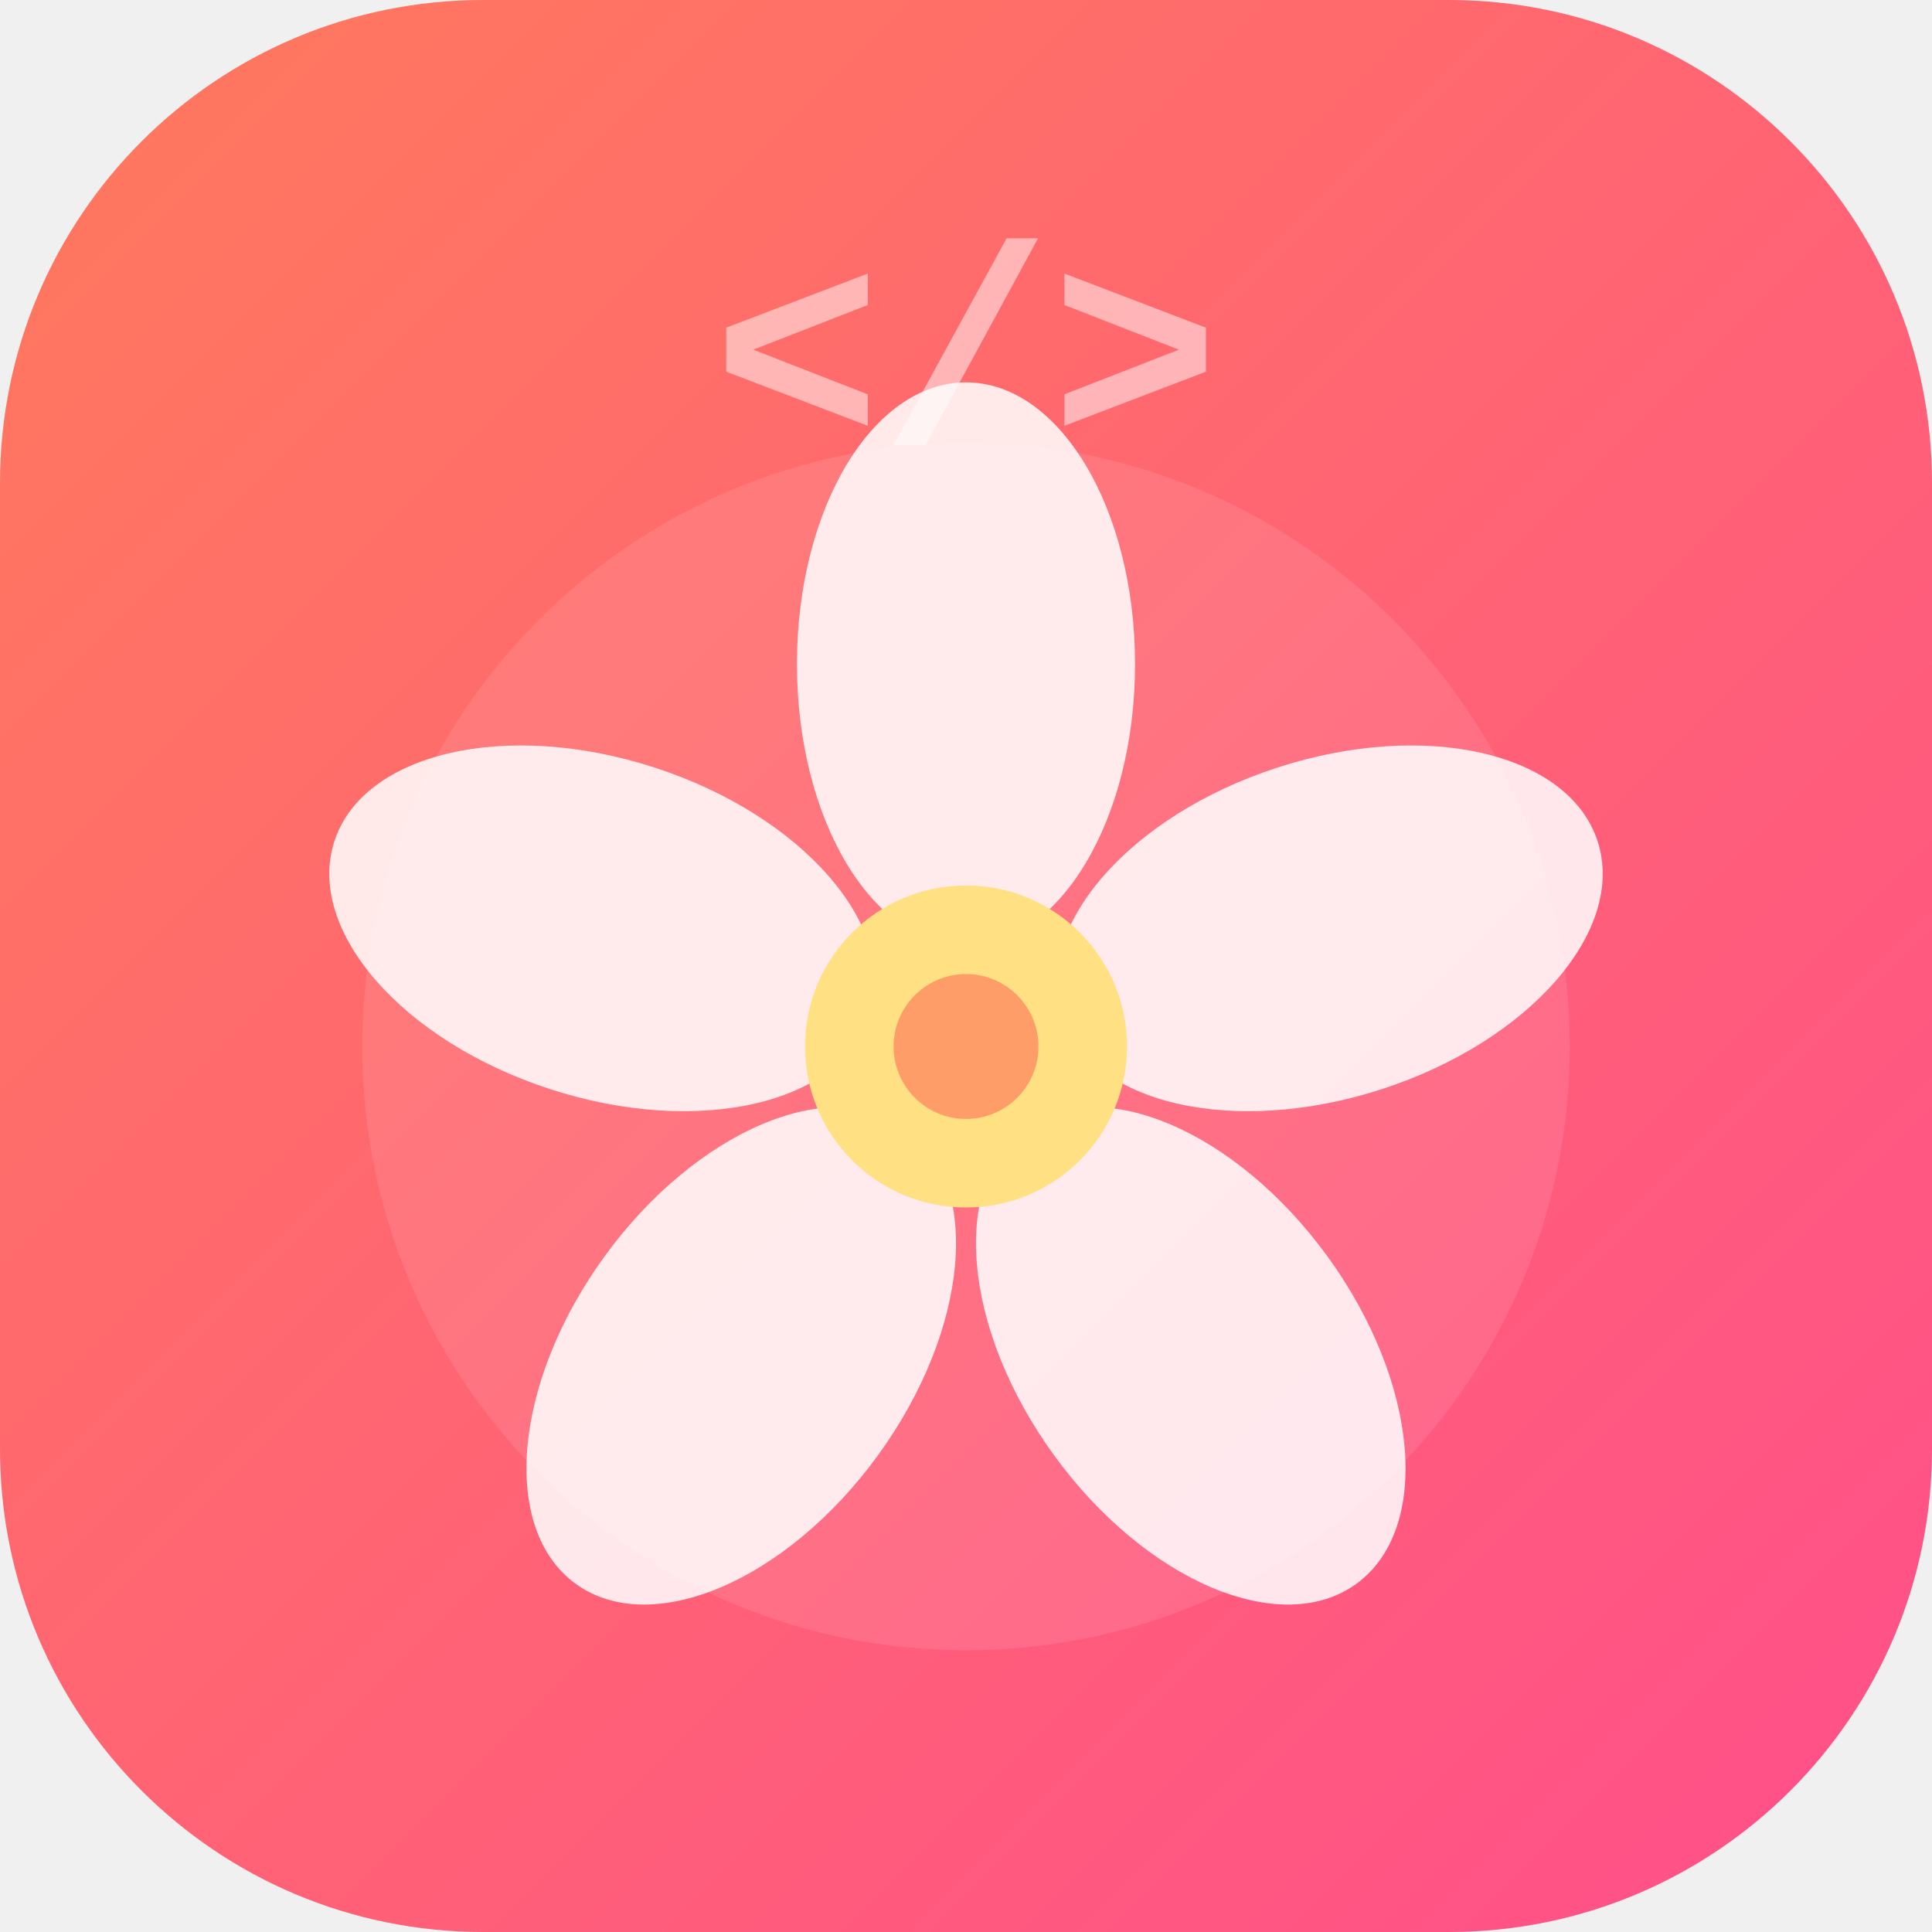
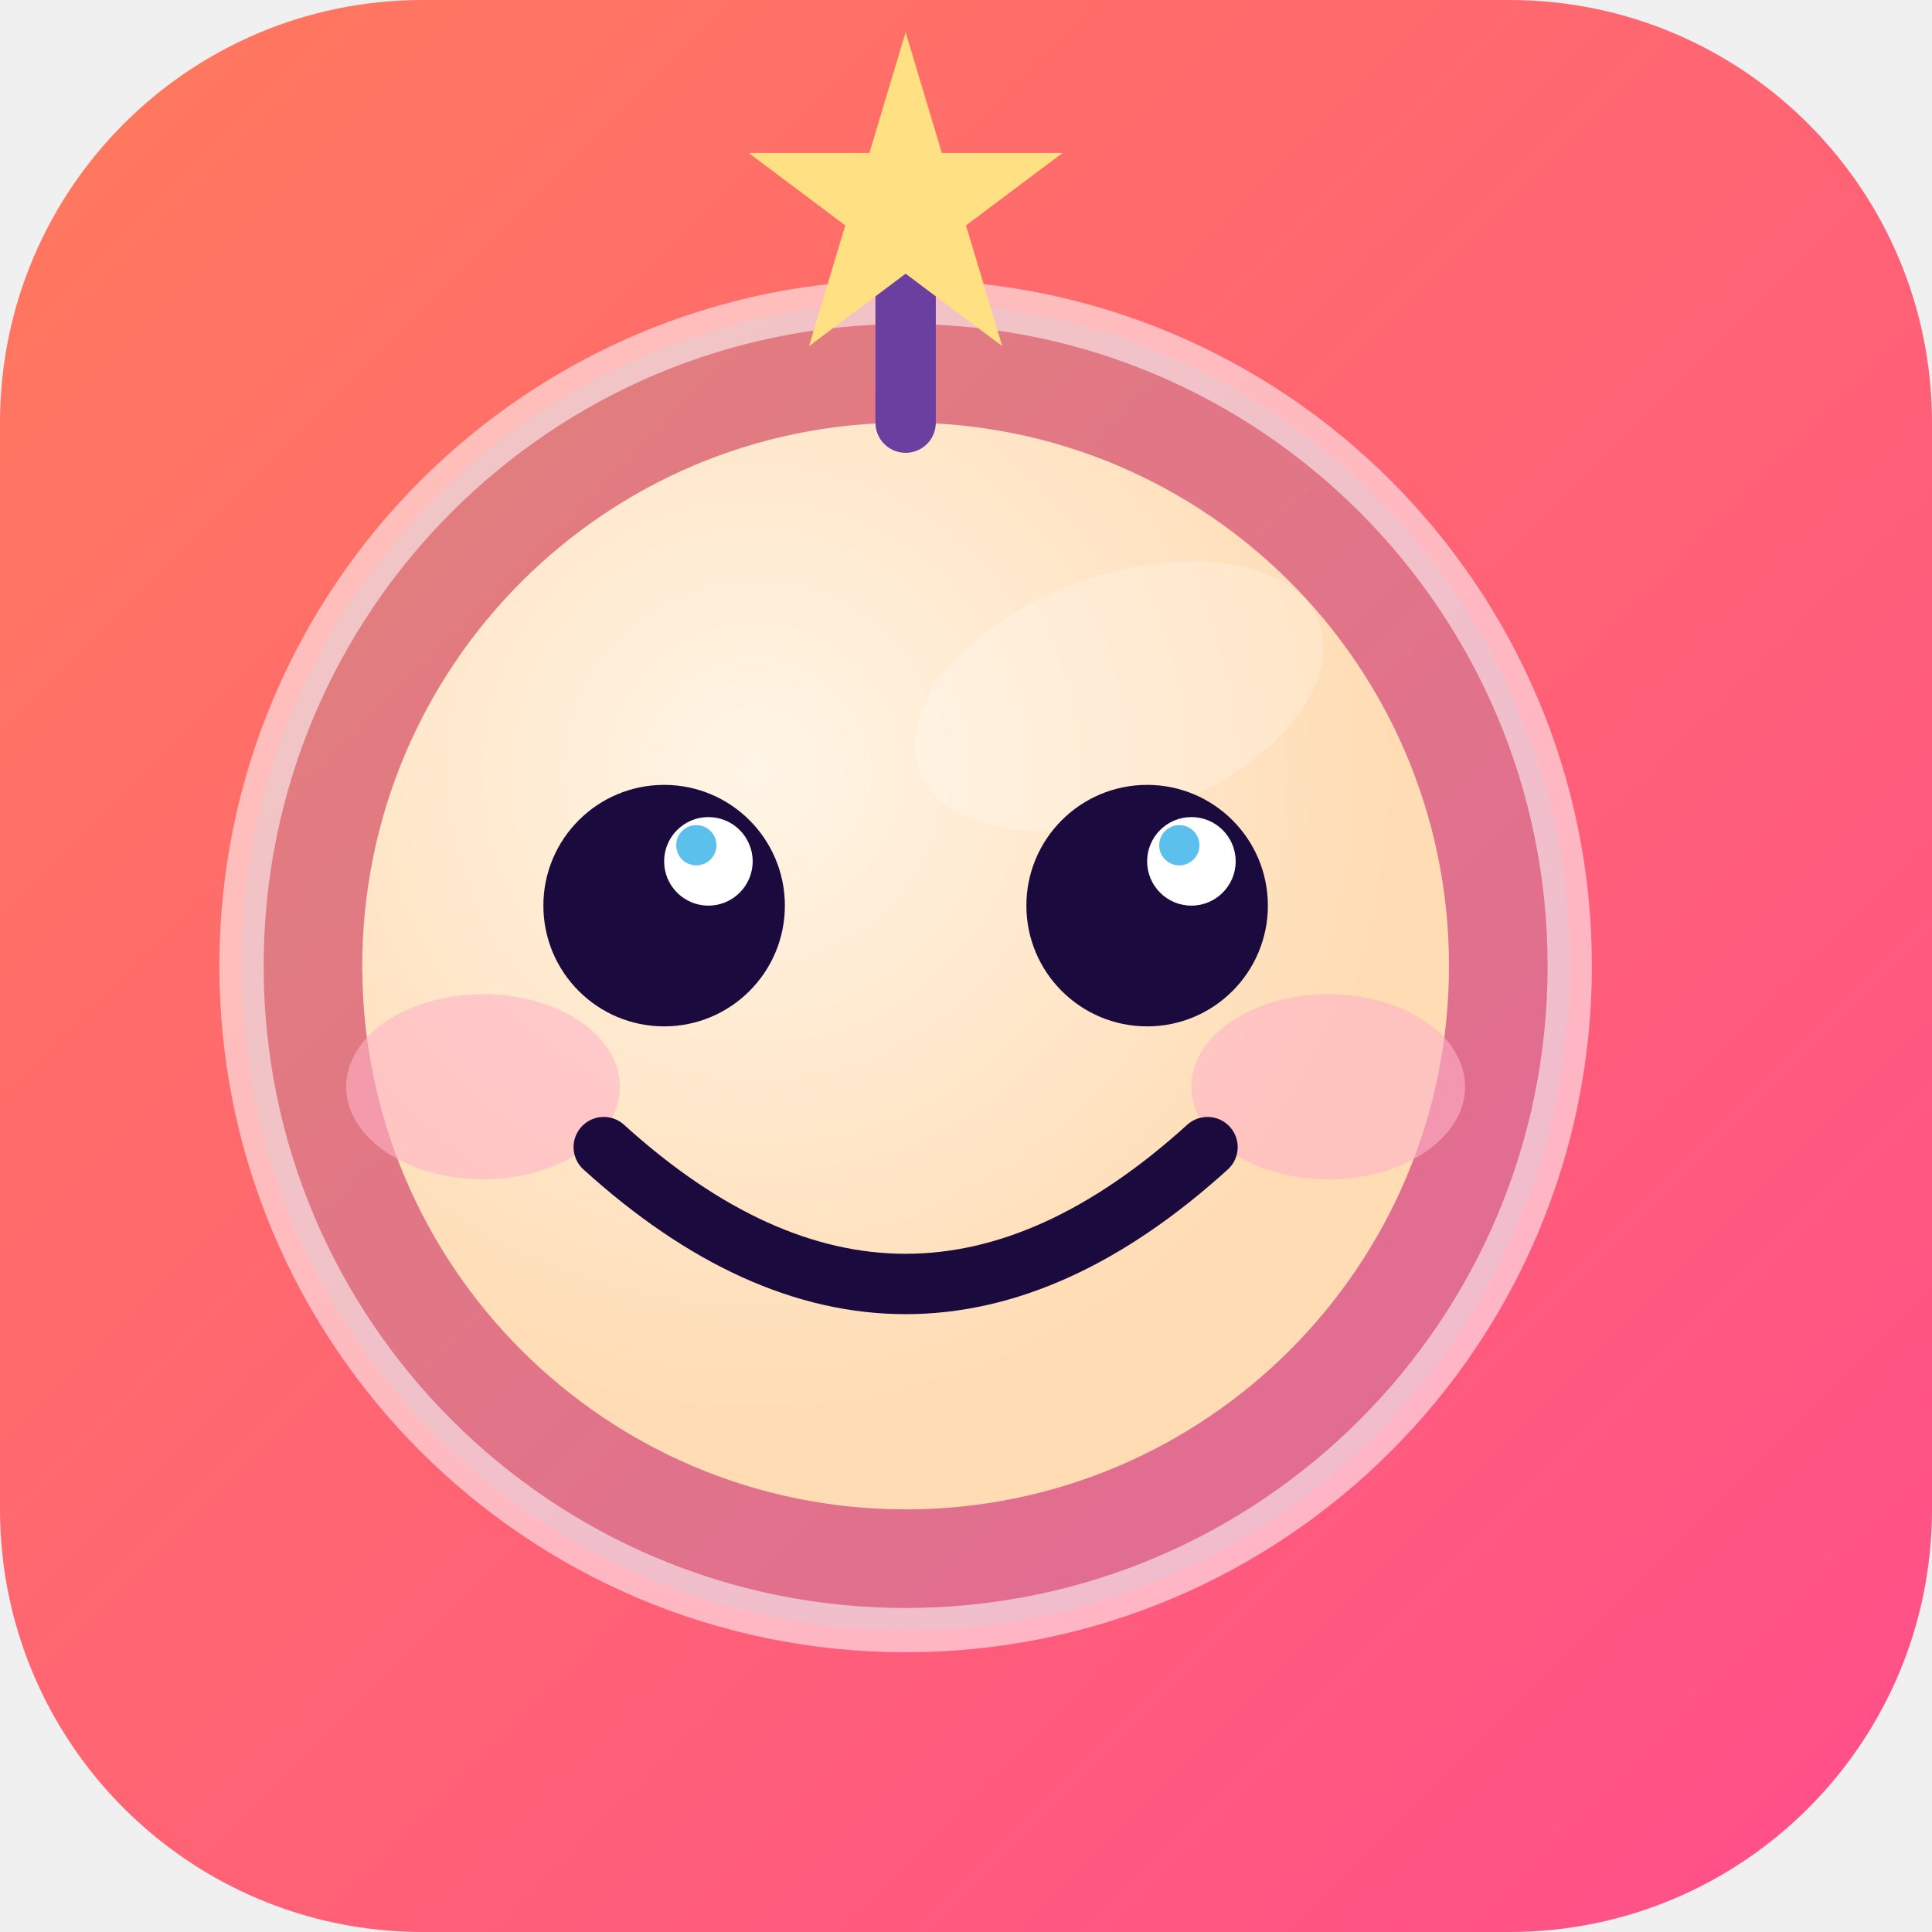
<svg xmlns="http://www.w3.org/2000/svg" viewBox="0 0 48 48" role="img" aria-label="桃花台コードクラブ">
  <defs>
-     <linearGradient id="lg" x1="0%" y1="0%" x2="100%" y2="100%">
+     <linearGradient id="bg" x1="0%" y1="0%" x2="100%" y2="100%">
      <stop offset="0%" stop-color="#FF7A5C" />
      <stop offset="100%" stop-color="#FF4E8B" />
    </linearGradient>
+     <radialGradient id="helm" cx="36%" cy="32%" r="60%">
+       <stop offset="0%" stop-color="#FFF5E6" />
+       <stop offset="100%" stop-color="#FFDCB4" />
+     </radialGradient>
  </defs>
-   <rect width="48" height="48" rx="12" fill="url(#lg)" />
-   <circle cx="24" cy="26" r="15" fill="rgba(255,255,255,0.10)" />
-   <g transform="translate(24,26)">
-     <ellipse cx="0" cy="-9.5" rx="4.2" ry="7" fill="rgba(255,255,255,0.85)" transform="rotate(0)" />
-     <ellipse cx="0" cy="-9.5" rx="4.2" ry="7" fill="rgba(255,255,255,0.85)" transform="rotate(72)" />
-     <ellipse cx="0" cy="-9.5" rx="4.2" ry="7" fill="rgba(255,255,255,0.85)" transform="rotate(144)" />
-     <ellipse cx="0" cy="-9.5" rx="4.2" ry="7" fill="rgba(255,255,255,0.85)" transform="rotate(216)" />
-     <ellipse cx="0" cy="-9.5" rx="4.2" ry="7" fill="rgba(255,255,255,0.85)" transform="rotate(288)" />
-     <circle cx="0" cy="0" r="4" fill="#FFE082" />
-     <circle cx="0" cy="0" r="1.8" fill="#FF7A5C" opacity="0.65" />
-   </g>
-   <text x="24" y="11" font-family="'Courier New',Courier,monospace" font-size="7" font-weight="900" fill="rgba(255,255,255,0.5)" text-anchor="middle">&lt;/&gt;</text>
+   <rect width="48" height="48" rx="10.5" fill="url(#bg)" />
+   <circle cx="22.5" cy="24" r="16.5" fill="rgba(91,192,235,0.18)" stroke="rgba(255,255,255,0.55)" stroke-width="1.1" />
+   <circle cx="22.5" cy="24" r="13.5" fill="url(#helm)" />
+   <ellipse cx="27.8" cy="17.3" rx="5.3" ry="3" fill="white" opacity=".22" transform="rotate(-20,27.8,17.3)" />
+   <circle cx="16.5" cy="22.5" r="3" fill="#1A0A3D" />
+   <circle cx="28.5" cy="22.5" r="3" fill="#1A0A3D" />
+   <circle cx="17.6" cy="21.4" r="1.1" fill="white" />
+   <circle cx="29.6" cy="21.4" r="1.1" fill="white" />
+   <circle cx="17.3" cy="21" r="0.5" fill="#5BC0EB" />
+   <circle cx="29.3" cy="21" r="0.5" fill="#5BC0EB" />
+   <ellipse cx="12" cy="27" rx="3.4" ry="2.3" fill="#FFB3C6" opacity=".6" />
+   <ellipse cx="33" cy="27" rx="3.4" ry="2.3" fill="#FFB3C6" opacity=".6" />
+   <path d="M15 28.5 Q22.5 35.3 30 28.5" stroke="#1A0A3D" stroke-width="1.5" fill="none" stroke-linecap="round" />
+   <line x1="22.5" y1="10.5" x2="22.5" y2="5.3" stroke="#6B3FA0" stroke-width="1.5" stroke-linecap="round" />
+   <polygon points="22.5,0.8 23.4,3.8 26.4,3.8 24,5.6 24.9,8.6 22.5,6.8 20.1,8.6 21,5.6 18.6,3.8 21.6,3.8" fill="#FFE082" />
</svg>
